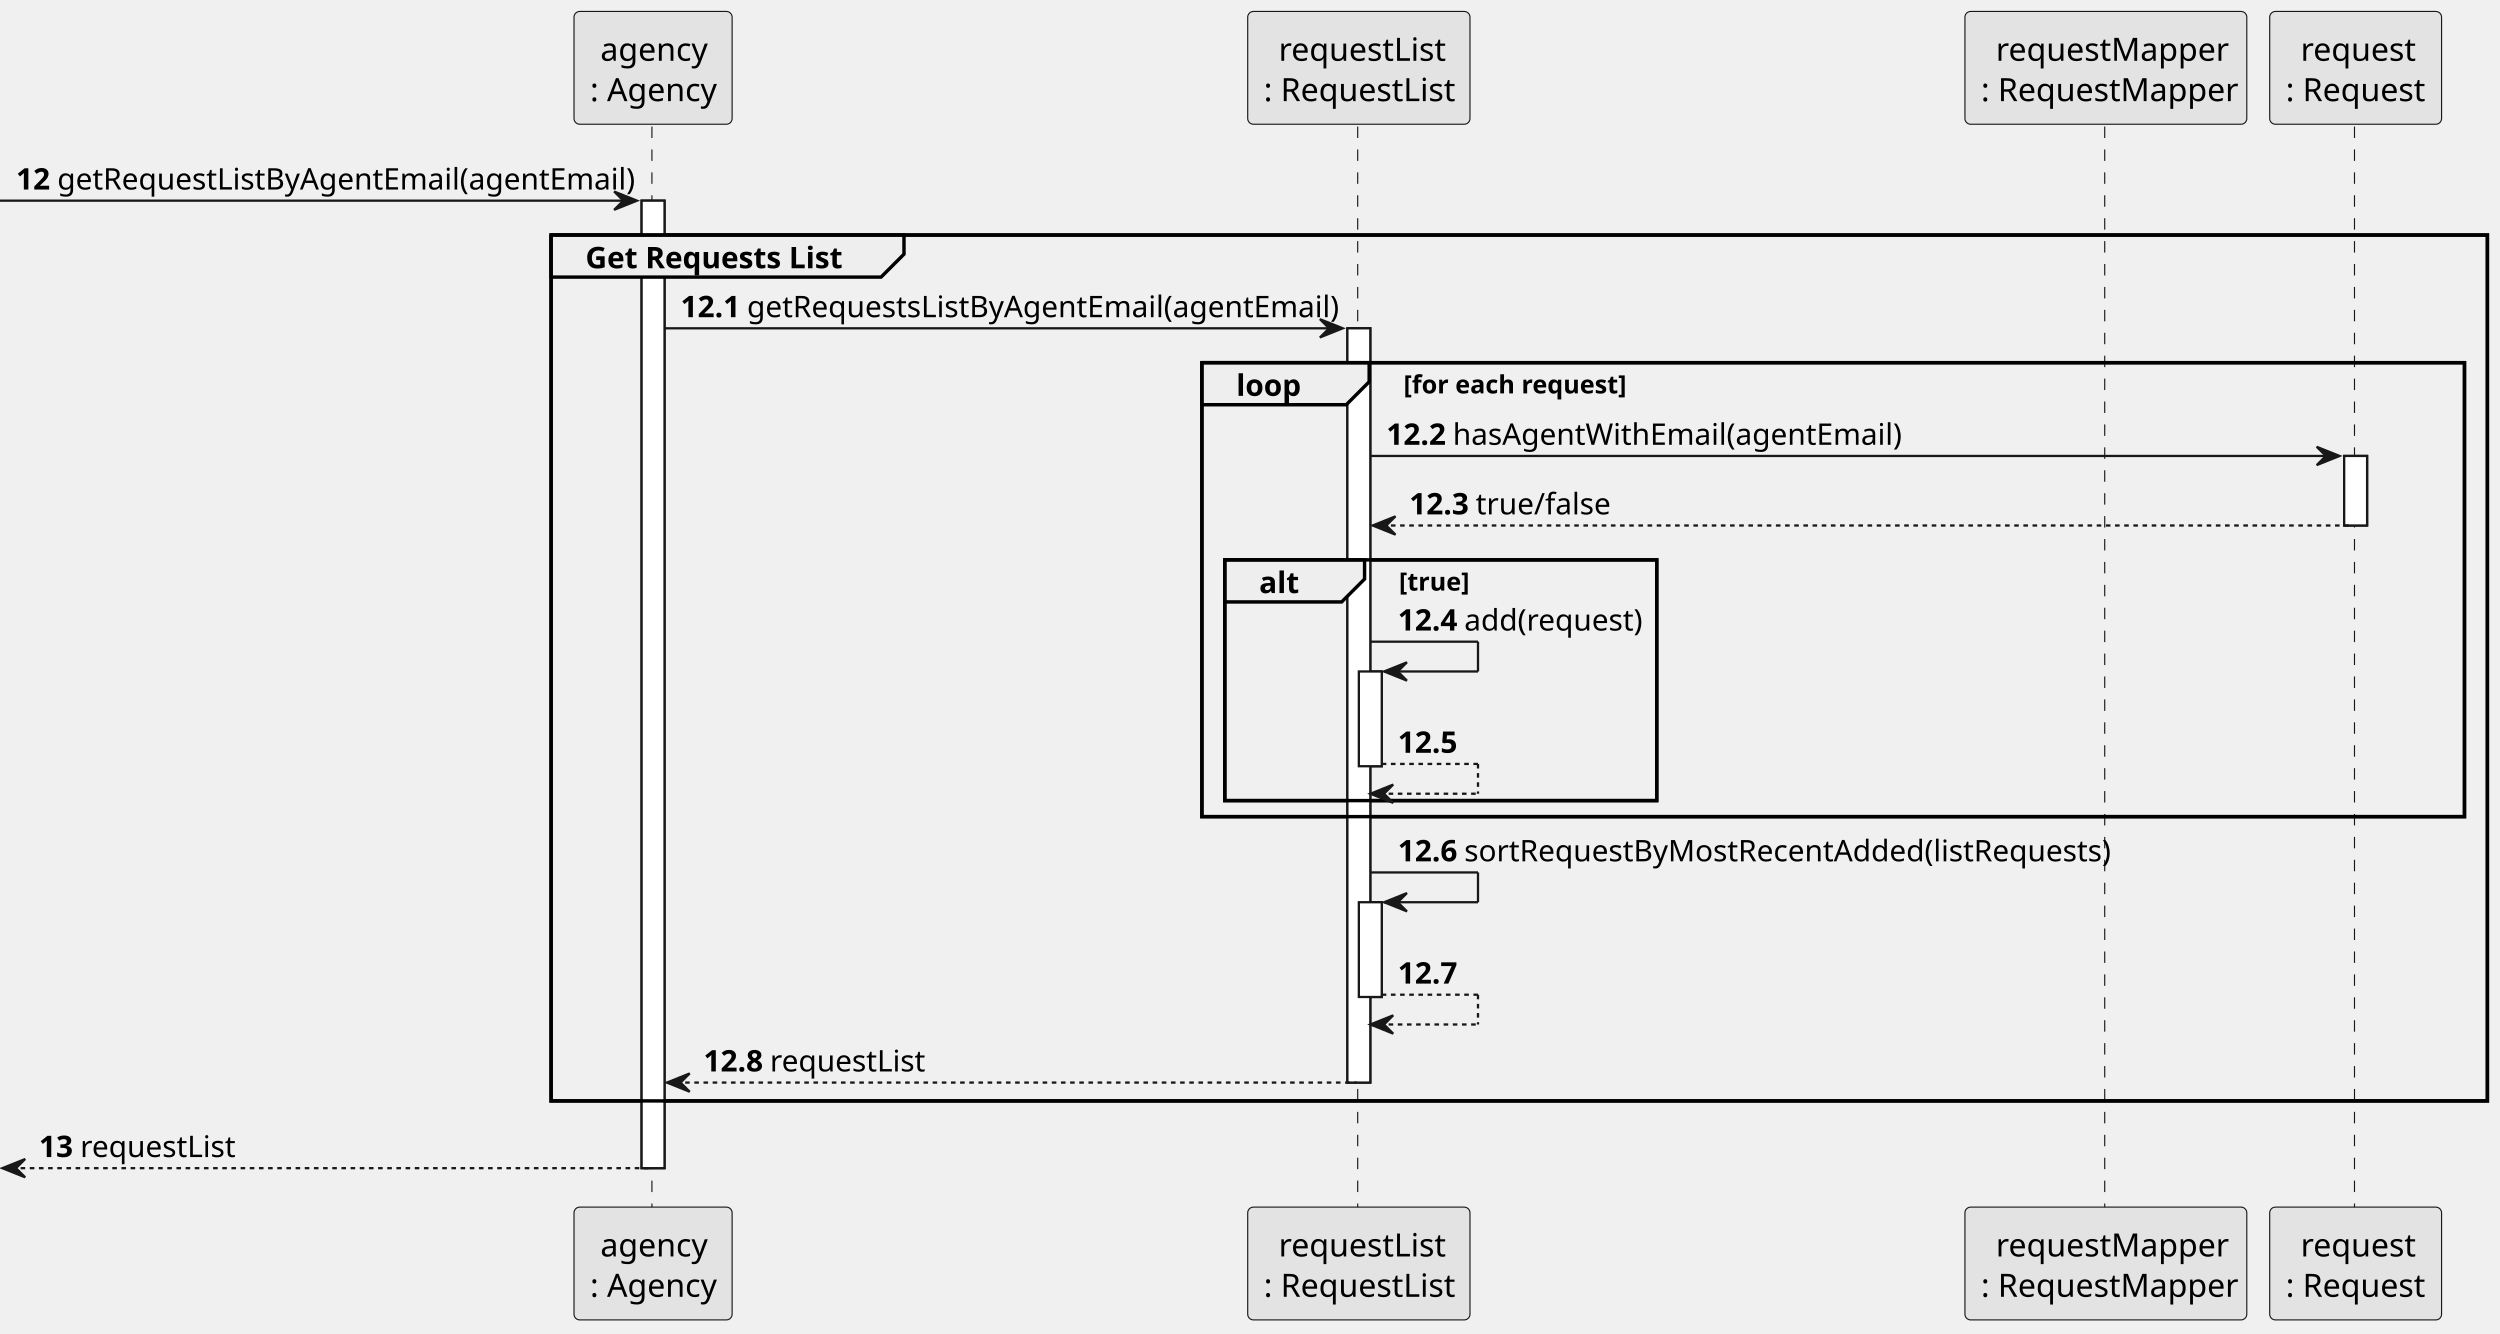
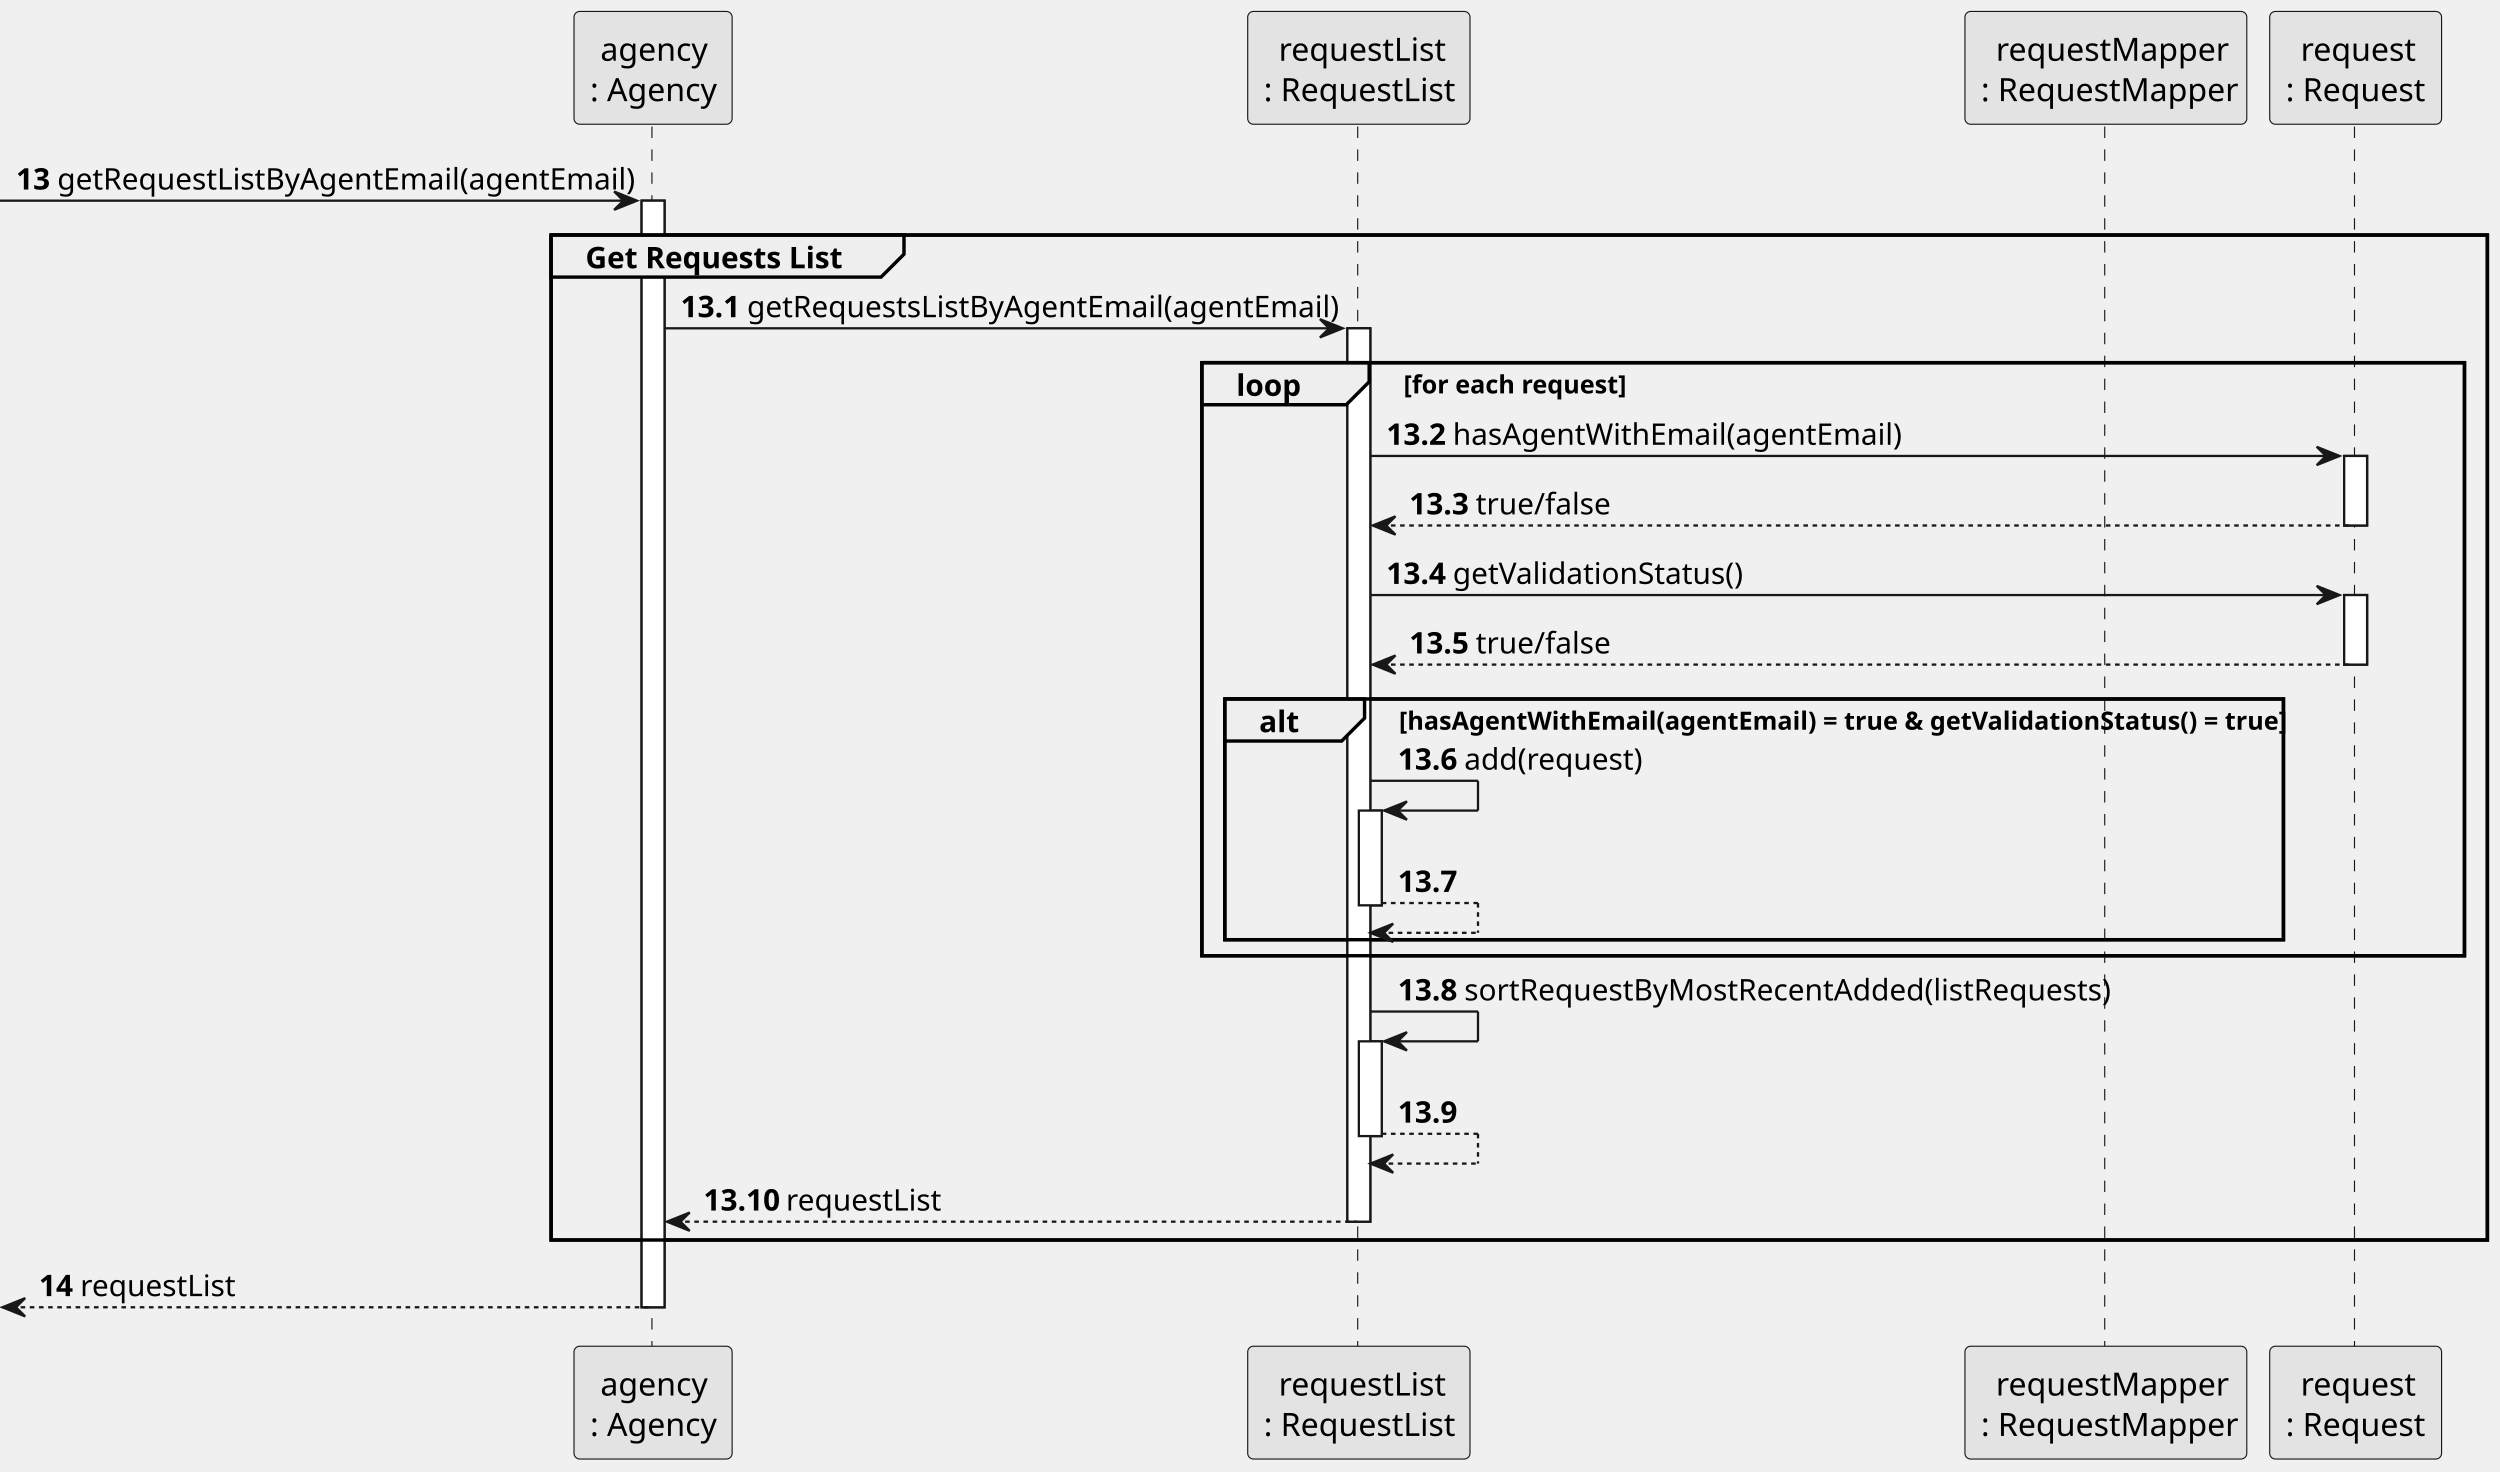
- <svg xmlns="http://www.w3.org/2000/svg" contentStyleType="text/css" height="582px" preserveAspectRatio="none" style="width:1091px;height:582px;background:#FFFFFF;" version="1.1" viewBox="0 0 1091 582" width="1091px" zoomAndPan="magnify">
+ <svg xmlns="http://www.w3.org/2000/svg" contentStyleType="text/css" height="642px" preserveAspectRatio="none" style="width:1091px;height:642px;background:#FFFFFF;" version="1.1" viewBox="0 0 1091 642" width="1091px" zoomAndPan="magnify">
  <defs />
  <g>
-     <rect fill="#FFFFFF" height="422.219" style="stroke:#181818;stroke-width:1.0;" width="10" x="280" y="87.57" />
-     <rect fill="#FFFFFF" height="329.164" style="stroke:#181818;stroke-width:1.0;" width="10" x="588" y="143.273" />
-     <rect fill="#FFFFFF" height="41.352" style="stroke:#181818;stroke-width:1.0;" width="10" x="593" y="293.031" />
-     <rect fill="#FFFFFF" height="41.352" style="stroke:#181818;stroke-width:1.0;" width="10" x="593" y="393.734" />
+     <rect fill="#FFFFFF" height="482.922" style="stroke:#181818;stroke-width:1.0;" width="10" x="280" y="87.57" />
+     <rect fill="#FFFFFF" height="389.867" style="stroke:#181818;stroke-width:1.0;" width="10" x="588" y="143.273" />
+     <rect fill="#FFFFFF" height="41.352" style="stroke:#181818;stroke-width:1.0;" width="10" x="593" y="353.734" />
+     <rect fill="#FFFFFF" height="41.352" style="stroke:#181818;stroke-width:1.0;" width="10" x="593" y="454.438" />
    <rect fill="#FFFFFF" height="30.352" style="stroke:#181818;stroke-width:1.0;" width="10" x="1023" y="198.977" />
-     <rect fill="none" height="377.867" style="stroke:#000000;stroke-width:1.5;" width="845" x="240.5" y="102.57" />
-     <rect fill="none" height="198.109" style="stroke:#000000;stroke-width:1.5;" width="551" x="524.5" y="158.273" />
-     <rect fill="none" height="105.055" style="stroke:#000000;stroke-width:1.5;" width="188.5" x="534.5" y="244.328" />
-     <line style="stroke:#181818;stroke-width:0.5;stroke-dasharray:5.0,5.0;" x1="284.5" x2="284.5" y1="55.219" y2="527.789" />
-     <line style="stroke:#181818;stroke-width:0.5;stroke-dasharray:5.0,5.0;" x1="592.5" x2="592.5" y1="55.219" y2="527.789" />
-     <line style="stroke:#181818;stroke-width:0.5;stroke-dasharray:5.0,5.0;" x1="918.5" x2="918.5" y1="55.219" y2="527.789" />
-     <line style="stroke:#181818;stroke-width:0.5;stroke-dasharray:5.0,5.0;" x1="1027.5" x2="1027.5" y1="55.219" y2="527.789" />
+     <rect fill="#FFFFFF" height="30.352" style="stroke:#181818;stroke-width:1.0;" width="10" x="1023" y="259.68" />
+     <rect fill="none" height="438.57" style="stroke:#000000;stroke-width:1.5;" width="845" x="240.5" y="102.57" />
+     <rect fill="none" height="258.812" style="stroke:#000000;stroke-width:1.5;" width="551" x="524.5" y="158.273" />
+     <rect fill="none" height="105.055" style="stroke:#000000;stroke-width:1.5;" width="462" x="534.5" y="305.031" />
+     <line style="stroke:#181818;stroke-width:0.5;stroke-dasharray:5.0,5.0;" x1="284.5" x2="284.5" y1="55.219" y2="588.492" />
+     <line style="stroke:#181818;stroke-width:0.5;stroke-dasharray:5.0,5.0;" x1="592.5" x2="592.5" y1="55.219" y2="588.492" />
+     <line style="stroke:#181818;stroke-width:0.5;stroke-dasharray:5.0,5.0;" x1="918.5" x2="918.5" y1="55.219" y2="588.492" />
+     <line style="stroke:#181818;stroke-width:0.5;stroke-dasharray:5.0,5.0;" x1="1027.5" x2="1027.5" y1="55.219" y2="588.492" />
    <rect fill="#E3E3E3" height="49.219" rx="2.5" ry="2.5" style="stroke:#181818;stroke-width:0.5;" width="69" x="250.5" y="5" />
    <text fill="#000000" font-family="sans-serif" font-size="14" lengthAdjust="spacing" textLength="46" x="262" y="26.533">agency</text>
    <text fill="#000000" font-family="sans-serif" font-size="14" lengthAdjust="spacing" textLength="55" x="257.5" y="44.143">: Agency</text>
-     <rect fill="#E3E3E3" height="49.219" rx="2.5" ry="2.5" style="stroke:#181818;stroke-width:0.5;" width="69" x="250.5" y="526.789" />
-     <text fill="#000000" font-family="sans-serif" font-size="14" lengthAdjust="spacing" textLength="46" x="262" y="548.322">agency</text>
-     <text fill="#000000" font-family="sans-serif" font-size="14" lengthAdjust="spacing" textLength="55" x="257.5" y="565.932">: Agency</text>
+     <rect fill="#E3E3E3" height="49.219" rx="2.5" ry="2.5" style="stroke:#181818;stroke-width:0.5;" width="69" x="250.5" y="587.492" />
+     <text fill="#000000" font-family="sans-serif" font-size="14" lengthAdjust="spacing" textLength="46" x="262" y="609.025">agency</text>
+     <text fill="#000000" font-family="sans-serif" font-size="14" lengthAdjust="spacing" textLength="55" x="257.5" y="626.635">: Agency</text>
    <rect fill="#E3E3E3" height="49.219" rx="2.5" ry="2.5" style="stroke:#181818;stroke-width:0.5;" width="97" x="544.5" y="5" />
    <text fill="#000000" font-family="sans-serif" font-size="14" lengthAdjust="spacing" textLength="70" x="558" y="26.533">requestList</text>
    <text fill="#000000" font-family="sans-serif" font-size="14" lengthAdjust="spacing" textLength="83" x="551.5" y="44.143">: RequestList</text>
-     <rect fill="#E3E3E3" height="49.219" rx="2.5" ry="2.5" style="stroke:#181818;stroke-width:0.5;" width="97" x="544.5" y="526.789" />
-     <text fill="#000000" font-family="sans-serif" font-size="14" lengthAdjust="spacing" textLength="70" x="558" y="548.322">requestList</text>
-     <text fill="#000000" font-family="sans-serif" font-size="14" lengthAdjust="spacing" textLength="83" x="551.5" y="565.932">: RequestList</text>
+     <rect fill="#E3E3E3" height="49.219" rx="2.5" ry="2.5" style="stroke:#181818;stroke-width:0.5;" width="97" x="544.5" y="587.492" />
+     <text fill="#000000" font-family="sans-serif" font-size="14" lengthAdjust="spacing" textLength="70" x="558" y="609.025">requestList</text>
+     <text fill="#000000" font-family="sans-serif" font-size="14" lengthAdjust="spacing" textLength="83" x="551.5" y="626.635">: RequestList</text>
    <rect fill="#E3E3E3" height="49.219" rx="2.5" ry="2.5" style="stroke:#181818;stroke-width:0.5;" width="123" x="857.5" y="5" />
    <text fill="#000000" font-family="sans-serif" font-size="14" lengthAdjust="spacing" textLength="96" x="871" y="26.533">requestMapper</text>
    <text fill="#000000" font-family="sans-serif" font-size="14" lengthAdjust="spacing" textLength="109" x="864.5" y="44.143">: RequestMapper</text>
-     <rect fill="#E3E3E3" height="49.219" rx="2.5" ry="2.5" style="stroke:#181818;stroke-width:0.5;" width="123" x="857.5" y="526.789" />
-     <text fill="#000000" font-family="sans-serif" font-size="14" lengthAdjust="spacing" textLength="96" x="871" y="548.322">requestMapper</text>
-     <text fill="#000000" font-family="sans-serif" font-size="14" lengthAdjust="spacing" textLength="109" x="864.5" y="565.932">: RequestMapper</text>
+     <rect fill="#E3E3E3" height="49.219" rx="2.5" ry="2.5" style="stroke:#181818;stroke-width:0.5;" width="123" x="857.5" y="587.492" />
+     <text fill="#000000" font-family="sans-serif" font-size="14" lengthAdjust="spacing" textLength="96" x="871" y="609.025">requestMapper</text>
+     <text fill="#000000" font-family="sans-serif" font-size="14" lengthAdjust="spacing" textLength="109" x="864.5" y="626.635">: RequestMapper</text>
    <rect fill="#E3E3E3" height="49.219" rx="2.5" ry="2.5" style="stroke:#181818;stroke-width:0.5;" width="75" x="990.5" y="5" />
    <text fill="#000000" font-family="sans-serif" font-size="14" lengthAdjust="spacing" textLength="48" x="1004" y="26.533">request</text>
    <text fill="#000000" font-family="sans-serif" font-size="14" lengthAdjust="spacing" textLength="61" x="997.5" y="44.143">: Request</text>
-     <rect fill="#E3E3E3" height="49.219" rx="2.5" ry="2.5" style="stroke:#181818;stroke-width:0.5;" width="75" x="990.5" y="526.789" />
-     <text fill="#000000" font-family="sans-serif" font-size="14" lengthAdjust="spacing" textLength="48" x="1004" y="548.322">request</text>
-     <text fill="#000000" font-family="sans-serif" font-size="14" lengthAdjust="spacing" textLength="61" x="997.5" y="565.932">: Request</text>
-     <rect fill="#FFFFFF" height="422.219" style="stroke:#181818;stroke-width:1.0;" width="10" x="280" y="87.57" />
-     <rect fill="#FFFFFF" height="329.164" style="stroke:#181818;stroke-width:1.0;" width="10" x="588" y="143.273" />
-     <rect fill="#FFFFFF" height="41.352" style="stroke:#181818;stroke-width:1.0;" width="10" x="593" y="293.031" />
-     <rect fill="#FFFFFF" height="41.352" style="stroke:#181818;stroke-width:1.0;" width="10" x="593" y="393.734" />
+     <rect fill="#E3E3E3" height="49.219" rx="2.5" ry="2.5" style="stroke:#181818;stroke-width:0.5;" width="75" x="990.5" y="587.492" />
+     <text fill="#000000" font-family="sans-serif" font-size="14" lengthAdjust="spacing" textLength="48" x="1004" y="609.025">request</text>
+     <text fill="#000000" font-family="sans-serif" font-size="14" lengthAdjust="spacing" textLength="61" x="997.5" y="626.635">: Request</text>
+     <rect fill="#FFFFFF" height="482.922" style="stroke:#181818;stroke-width:1.0;" width="10" x="280" y="87.57" />
+     <rect fill="#FFFFFF" height="389.867" style="stroke:#181818;stroke-width:1.0;" width="10" x="588" y="143.273" />
+     <rect fill="#FFFFFF" height="41.352" style="stroke:#181818;stroke-width:1.0;" width="10" x="593" y="353.734" />
+     <rect fill="#FFFFFF" height="41.352" style="stroke:#181818;stroke-width:1.0;" width="10" x="593" y="454.438" />
    <rect fill="#FFFFFF" height="30.352" style="stroke:#181818;stroke-width:1.0;" width="10" x="1023" y="198.977" />
+     <rect fill="#FFFFFF" height="30.352" style="stroke:#181818;stroke-width:1.0;" width="10" x="1023" y="259.68" />
    <polygon fill="#181818" points="268,83.57,278,87.57,268,91.57,272,87.57" style="stroke:#181818;stroke-width:1.0;" />
    <line style="stroke:#181818;stroke-width:1.0;" x1="0" x2="274" y1="87.57" y2="87.57" />
-     <text fill="#000000" font-family="sans-serif" font-size="13" font-weight="bold" lengthAdjust="spacing" textLength="14" x="7" y="82.714">12</text>
+     <text fill="#000000" font-family="sans-serif" font-size="13" font-weight="bold" lengthAdjust="spacing" textLength="14" x="7" y="82.714">13</text>
    <text fill="#000000" font-family="sans-serif" font-size="13" lengthAdjust="spacing" textLength="243" x="25" y="82.714">getRequestListByAgentEmail(agentEmail)</text>
    <path d="M240.5,102.57 L394.5,102.57 L394.5,110.922 L384.5,120.922 L240.5,120.922 L240.5,102.57 " fill="#EEEEEE" style="stroke:#000000;stroke-width:1.5;" />
-     <rect fill="none" height="377.867" style="stroke:#000000;stroke-width:1.5;" width="845" x="240.5" y="102.57" />
+     <rect fill="none" height="438.57" style="stroke:#000000;stroke-width:1.5;" width="845" x="240.5" y="102.57" />
    <text fill="#000000" font-family="sans-serif" font-size="13" font-weight="bold" lengthAdjust="spacing" textLength="109" x="255.5" y="117.065">Get Requests List</text>
    <polygon fill="#181818" points="576,139.273,586,143.273,576,147.273,580,143.273" style="stroke:#181818;stroke-width:1.0;" />
    <line style="stroke:#181818;stroke-width:1.0;" x1="290" x2="582" y1="143.273" y2="143.273" />
-     <text fill="#000000" font-family="sans-serif" font-size="13" font-weight="bold" lengthAdjust="spacing" textLength="25" x="297" y="138.417">12.1</text>
+     <text fill="#000000" font-family="sans-serif" font-size="13" font-weight="bold" lengthAdjust="spacing" textLength="25" x="297" y="138.417">13.1</text>
    <text fill="#000000" font-family="sans-serif" font-size="13" lengthAdjust="spacing" textLength="250" x="326" y="138.417">getRequestsListByAgentEmail(agentEmail)</text>
    <path d="M524.5,158.273 L597.5,158.273 L597.5,166.625 L587.5,176.625 L524.5,176.625 L524.5,158.273 " fill="#EEEEEE" style="stroke:#000000;stroke-width:1.5;" />
-     <rect fill="none" height="198.109" style="stroke:#000000;stroke-width:1.5;" width="551" x="524.5" y="158.273" />
+     <rect fill="none" height="258.812" style="stroke:#000000;stroke-width:1.5;" width="551" x="524.5" y="158.273" />
    <text fill="#000000" font-family="sans-serif" font-size="13" font-weight="bold" lengthAdjust="spacing" textLength="28" x="539.5" y="172.769">loop</text>
    <text fill="#000000" font-family="sans-serif" font-size="11" font-weight="bold" lengthAdjust="spacing" textLength="100" x="612.5" y="171.692">[for each request]</text>
    <polygon fill="#181818" points="1011,194.977,1021,198.977,1011,202.977,1015,198.977" style="stroke:#181818;stroke-width:1.0;" />
    <line style="stroke:#181818;stroke-width:1.0;" x1="598" x2="1017" y1="198.977" y2="198.977" />
-     <text fill="#000000" font-family="sans-serif" font-size="13" font-weight="bold" lengthAdjust="spacing" textLength="25" x="605" y="194.12">12.2</text>
+     <text fill="#000000" font-family="sans-serif" font-size="13" font-weight="bold" lengthAdjust="spacing" textLength="25" x="605" y="194.12">13.2</text>
    <text fill="#000000" font-family="sans-serif" font-size="13" lengthAdjust="spacing" textLength="188" x="634" y="194.12">hasAgentWithEmail(agentEmail)</text>
    <polygon fill="#181818" points="609,225.328,599,229.328,609,233.328,605,229.328" style="stroke:#181818;stroke-width:1.0;" />
    <line style="stroke:#181818;stroke-width:1.0;stroke-dasharray:2.0,2.0;" x1="603" x2="1027" y1="229.328" y2="229.328" />
-     <text fill="#000000" font-family="sans-serif" font-size="13" font-weight="bold" lengthAdjust="spacing" textLength="25" x="615" y="224.472">12.3</text>
+     <text fill="#000000" font-family="sans-serif" font-size="13" font-weight="bold" lengthAdjust="spacing" textLength="25" x="615" y="224.472">13.3</text>
    <text fill="#000000" font-family="sans-serif" font-size="13" lengthAdjust="spacing" textLength="53" x="644" y="224.472">true/false</text>
-     <path d="M534.5,244.328 L595.5,244.328 L595.5,252.68 L585.5,262.68 L534.5,262.68 L534.5,244.328 " fill="#EEEEEE" style="stroke:#000000;stroke-width:1.5;" />
-     <rect fill="none" height="105.055" style="stroke:#000000;stroke-width:1.5;" width="188.5" x="534.5" y="244.328" />
-     <text fill="#000000" font-family="sans-serif" font-size="13" font-weight="bold" lengthAdjust="spacing" textLength="16" x="549.5" y="258.823">alt</text>
-     <text fill="#000000" font-family="sans-serif" font-size="11" font-weight="bold" lengthAdjust="spacing" textLength="31" x="610.5" y="257.747">[true]</text>
-     <line style="stroke:#181818;stroke-width:1.0;" x1="598" x2="645" y1="280.031" y2="280.031" />
-     <line style="stroke:#181818;stroke-width:1.0;" x1="645" x2="645" y1="280.031" y2="293.031" />
-     <line style="stroke:#181818;stroke-width:1.0;" x1="604" x2="645" y1="293.031" y2="293.031" />
-     <polygon fill="#181818" points="614,289.031,604,293.031,614,297.031,610,293.031" style="stroke:#181818;stroke-width:1.0;" />
-     <text fill="#000000" font-family="sans-serif" font-size="13" font-weight="bold" lengthAdjust="spacing" textLength="25" x="610" y="275.175">12.4</text>
-     <text fill="#000000" font-family="sans-serif" font-size="13" lengthAdjust="spacing" textLength="72" x="639" y="275.175">add(request)</text>
-     <line style="stroke:#181818;stroke-width:1.0;stroke-dasharray:2.0,2.0;" x1="603" x2="645" y1="333.383" y2="333.383" />
-     <line style="stroke:#181818;stroke-width:1.0;stroke-dasharray:2.0,2.0;" x1="645" x2="645" y1="333.383" y2="346.383" />
-     <line style="stroke:#181818;stroke-width:1.0;stroke-dasharray:2.0,2.0;" x1="598" x2="645" y1="346.383" y2="346.383" />
-     <polygon fill="#181818" points="608,342.383,598,346.383,608,350.383,604,346.383" style="stroke:#181818;stroke-width:1.0;" />
-     <text fill="#000000" font-family="sans-serif" font-size="13" font-weight="bold" lengthAdjust="spacing" textLength="25" x="610" y="328.526">12.5</text>
-     <text fill="#000000" font-family="sans-serif" font-size="13" lengthAdjust="spacing" textLength="4" x="639" y="328.526"> </text>
-     <line style="stroke:#181818;stroke-width:1.0;" x1="598" x2="645" y1="380.734" y2="380.734" />
-     <line style="stroke:#181818;stroke-width:1.0;" x1="645" x2="645" y1="380.734" y2="393.734" />
-     <line style="stroke:#181818;stroke-width:1.0;" x1="604" x2="645" y1="393.734" y2="393.734" />
-     <polygon fill="#181818" points="614,389.734,604,393.734,614,397.734,610,393.734" style="stroke:#181818;stroke-width:1.0;" />
-     <text fill="#000000" font-family="sans-serif" font-size="13" font-weight="bold" lengthAdjust="spacing" textLength="25" x="610" y="375.878">12.6</text>
-     <text fill="#000000" font-family="sans-serif" font-size="13" lengthAdjust="spacing" textLength="273" x="639" y="375.878">sortRequestByMostRecentAdded(listRequests)</text>
-     <line style="stroke:#181818;stroke-width:1.0;stroke-dasharray:2.0,2.0;" x1="603" x2="645" y1="434.086" y2="434.086" />
-     <line style="stroke:#181818;stroke-width:1.0;stroke-dasharray:2.0,2.0;" x1="645" x2="645" y1="434.086" y2="447.086" />
-     <line style="stroke:#181818;stroke-width:1.0;stroke-dasharray:2.0,2.0;" x1="598" x2="645" y1="447.086" y2="447.086" />
-     <polygon fill="#181818" points="608,443.086,598,447.086,608,451.086,604,447.086" style="stroke:#181818;stroke-width:1.0;" />
-     <text fill="#000000" font-family="sans-serif" font-size="13" font-weight="bold" lengthAdjust="spacing" textLength="25" x="610" y="429.229">12.7</text>
-     <text fill="#000000" font-family="sans-serif" font-size="13" lengthAdjust="spacing" textLength="4" x="639" y="429.229"> </text>
-     <polygon fill="#181818" points="301,468.438,291,472.438,301,476.438,297,472.438" style="stroke:#181818;stroke-width:1.0;" />
-     <line style="stroke:#181818;stroke-width:1.0;stroke-dasharray:2.0,2.0;" x1="295" x2="592" y1="472.438" y2="472.438" />
-     <text fill="#000000" font-family="sans-serif" font-size="13" font-weight="bold" lengthAdjust="spacing" textLength="25" x="307" y="467.581">12.8</text>
-     <text fill="#000000" font-family="sans-serif" font-size="13" lengthAdjust="spacing" textLength="64" x="336" y="467.581">requestList</text>
-     <polygon fill="#181818" points="11,505.789,1,509.789,11,513.789,7,509.789" style="stroke:#181818;stroke-width:1.0;" />
-     <line style="stroke:#181818;stroke-width:1.0;stroke-dasharray:2.0,2.0;" x1="5" x2="284" y1="509.789" y2="509.789" />
-     <text fill="#000000" font-family="sans-serif" font-size="13" font-weight="bold" lengthAdjust="spacing" textLength="14" x="17" y="504.933">13</text>
-     <text fill="#000000" font-family="sans-serif" font-size="13" lengthAdjust="spacing" textLength="64" x="35" y="504.933">requestList</text>
+     <polygon fill="#181818" points="1011,255.68,1021,259.68,1011,263.68,1015,259.68" style="stroke:#181818;stroke-width:1.0;" />
+     <line style="stroke:#181818;stroke-width:1.0;" x1="598" x2="1017" y1="259.68" y2="259.68" />
+     <text fill="#000000" font-family="sans-serif" font-size="13" font-weight="bold" lengthAdjust="spacing" textLength="25" x="605" y="254.823">13.4</text>
+     <text fill="#000000" font-family="sans-serif" font-size="13" lengthAdjust="spacing" textLength="121" x="634" y="254.823">getValidationStatus()</text>
+     <polygon fill="#181818" points="609,286.031,599,290.031,609,294.031,605,290.031" style="stroke:#181818;stroke-width:1.0;" />
+     <line style="stroke:#181818;stroke-width:1.0;stroke-dasharray:2.0,2.0;" x1="603" x2="1027" y1="290.031" y2="290.031" />
+     <text fill="#000000" font-family="sans-serif" font-size="13" font-weight="bold" lengthAdjust="spacing" textLength="25" x="615" y="285.175">13.5</text>
+     <text fill="#000000" font-family="sans-serif" font-size="13" lengthAdjust="spacing" textLength="53" x="644" y="285.175">true/false</text>
+     <path d="M534.5,305.031 L595.5,305.031 L595.5,313.383 L585.5,323.383 L534.5,323.383 L534.5,305.031 " fill="#EEEEEE" style="stroke:#000000;stroke-width:1.5;" />
+     <rect fill="none" height="105.055" style="stroke:#000000;stroke-width:1.5;" width="462" x="534.5" y="305.031" />
+     <text fill="#000000" font-family="sans-serif" font-size="13" font-weight="bold" lengthAdjust="spacing" textLength="16" x="549.5" y="319.526">alt</text>
+     <text fill="#000000" font-family="sans-serif" font-size="11" font-weight="bold" lengthAdjust="spacing" textLength="381" x="610.5" y="318.45">[hasAgentWithEmail(agentEmail) = true &amp; getValidationStatus() = true]</text>
+     <line style="stroke:#181818;stroke-width:1.0;" x1="598" x2="645" y1="340.734" y2="340.734" />
+     <line style="stroke:#181818;stroke-width:1.0;" x1="645" x2="645" y1="340.734" y2="353.734" />
+     <line style="stroke:#181818;stroke-width:1.0;" x1="604" x2="645" y1="353.734" y2="353.734" />
+     <polygon fill="#181818" points="614,349.734,604,353.734,614,357.734,610,353.734" style="stroke:#181818;stroke-width:1.0;" />
+     <text fill="#000000" font-family="sans-serif" font-size="13" font-weight="bold" lengthAdjust="spacing" textLength="25" x="610" y="335.878">13.6</text>
+     <text fill="#000000" font-family="sans-serif" font-size="13" lengthAdjust="spacing" textLength="72" x="639" y="335.878">add(request)</text>
+     <line style="stroke:#181818;stroke-width:1.0;stroke-dasharray:2.0,2.0;" x1="603" x2="645" y1="394.086" y2="394.086" />
+     <line style="stroke:#181818;stroke-width:1.0;stroke-dasharray:2.0,2.0;" x1="645" x2="645" y1="394.086" y2="407.086" />
+     <line style="stroke:#181818;stroke-width:1.0;stroke-dasharray:2.0,2.0;" x1="598" x2="645" y1="407.086" y2="407.086" />
+     <polygon fill="#181818" points="608,403.086,598,407.086,608,411.086,604,407.086" style="stroke:#181818;stroke-width:1.0;" />
+     <text fill="#000000" font-family="sans-serif" font-size="13" font-weight="bold" lengthAdjust="spacing" textLength="25" x="610" y="389.229">13.7</text>
+     <text fill="#000000" font-family="sans-serif" font-size="13" lengthAdjust="spacing" textLength="4" x="639" y="389.229"> </text>
+     <line style="stroke:#181818;stroke-width:1.0;" x1="598" x2="645" y1="441.438" y2="441.438" />
+     <line style="stroke:#181818;stroke-width:1.0;" x1="645" x2="645" y1="441.438" y2="454.438" />
+     <line style="stroke:#181818;stroke-width:1.0;" x1="604" x2="645" y1="454.438" y2="454.438" />
+     <polygon fill="#181818" points="614,450.438,604,454.438,614,458.438,610,454.438" style="stroke:#181818;stroke-width:1.0;" />
+     <text fill="#000000" font-family="sans-serif" font-size="13" font-weight="bold" lengthAdjust="spacing" textLength="25" x="610" y="436.581">13.8</text>
+     <text fill="#000000" font-family="sans-serif" font-size="13" lengthAdjust="spacing" textLength="273" x="639" y="436.581">sortRequestByMostRecentAdded(listRequests)</text>
+     <line style="stroke:#181818;stroke-width:1.0;stroke-dasharray:2.0,2.0;" x1="603" x2="645" y1="494.789" y2="494.789" />
+     <line style="stroke:#181818;stroke-width:1.0;stroke-dasharray:2.0,2.0;" x1="645" x2="645" y1="494.789" y2="507.789" />
+     <line style="stroke:#181818;stroke-width:1.0;stroke-dasharray:2.0,2.0;" x1="598" x2="645" y1="507.789" y2="507.789" />
+     <polygon fill="#181818" points="608,503.789,598,507.789,608,511.789,604,507.789" style="stroke:#181818;stroke-width:1.0;" />
+     <text fill="#000000" font-family="sans-serif" font-size="13" font-weight="bold" lengthAdjust="spacing" textLength="25" x="610" y="489.933">13.9</text>
+     <text fill="#000000" font-family="sans-serif" font-size="13" lengthAdjust="spacing" textLength="4" x="639" y="489.933"> </text>
+     <polygon fill="#181818" points="301,529.141,291,533.141,301,537.141,297,533.141" style="stroke:#181818;stroke-width:1.0;" />
+     <line style="stroke:#181818;stroke-width:1.0;stroke-dasharray:2.0,2.0;" x1="295" x2="592" y1="533.141" y2="533.141" />
+     <text fill="#000000" font-family="sans-serif" font-size="13" font-weight="bold" lengthAdjust="spacing" textLength="32" x="307" y="528.284">13.10</text>
+     <text fill="#000000" font-family="sans-serif" font-size="13" lengthAdjust="spacing" textLength="64" x="343" y="528.284">requestList</text>
+     <polygon fill="#181818" points="11,566.492,1,570.492,11,574.492,7,570.492" style="stroke:#181818;stroke-width:1.0;" />
+     <line style="stroke:#181818;stroke-width:1.0;stroke-dasharray:2.0,2.0;" x1="5" x2="284" y1="570.492" y2="570.492" />
+     <text fill="#000000" font-family="sans-serif" font-size="13" font-weight="bold" lengthAdjust="spacing" textLength="14" x="17" y="565.636">14</text>
+     <text fill="#000000" font-family="sans-serif" font-size="13" lengthAdjust="spacing" textLength="64" x="35" y="565.636">requestList</text>
  </g>
</svg>
